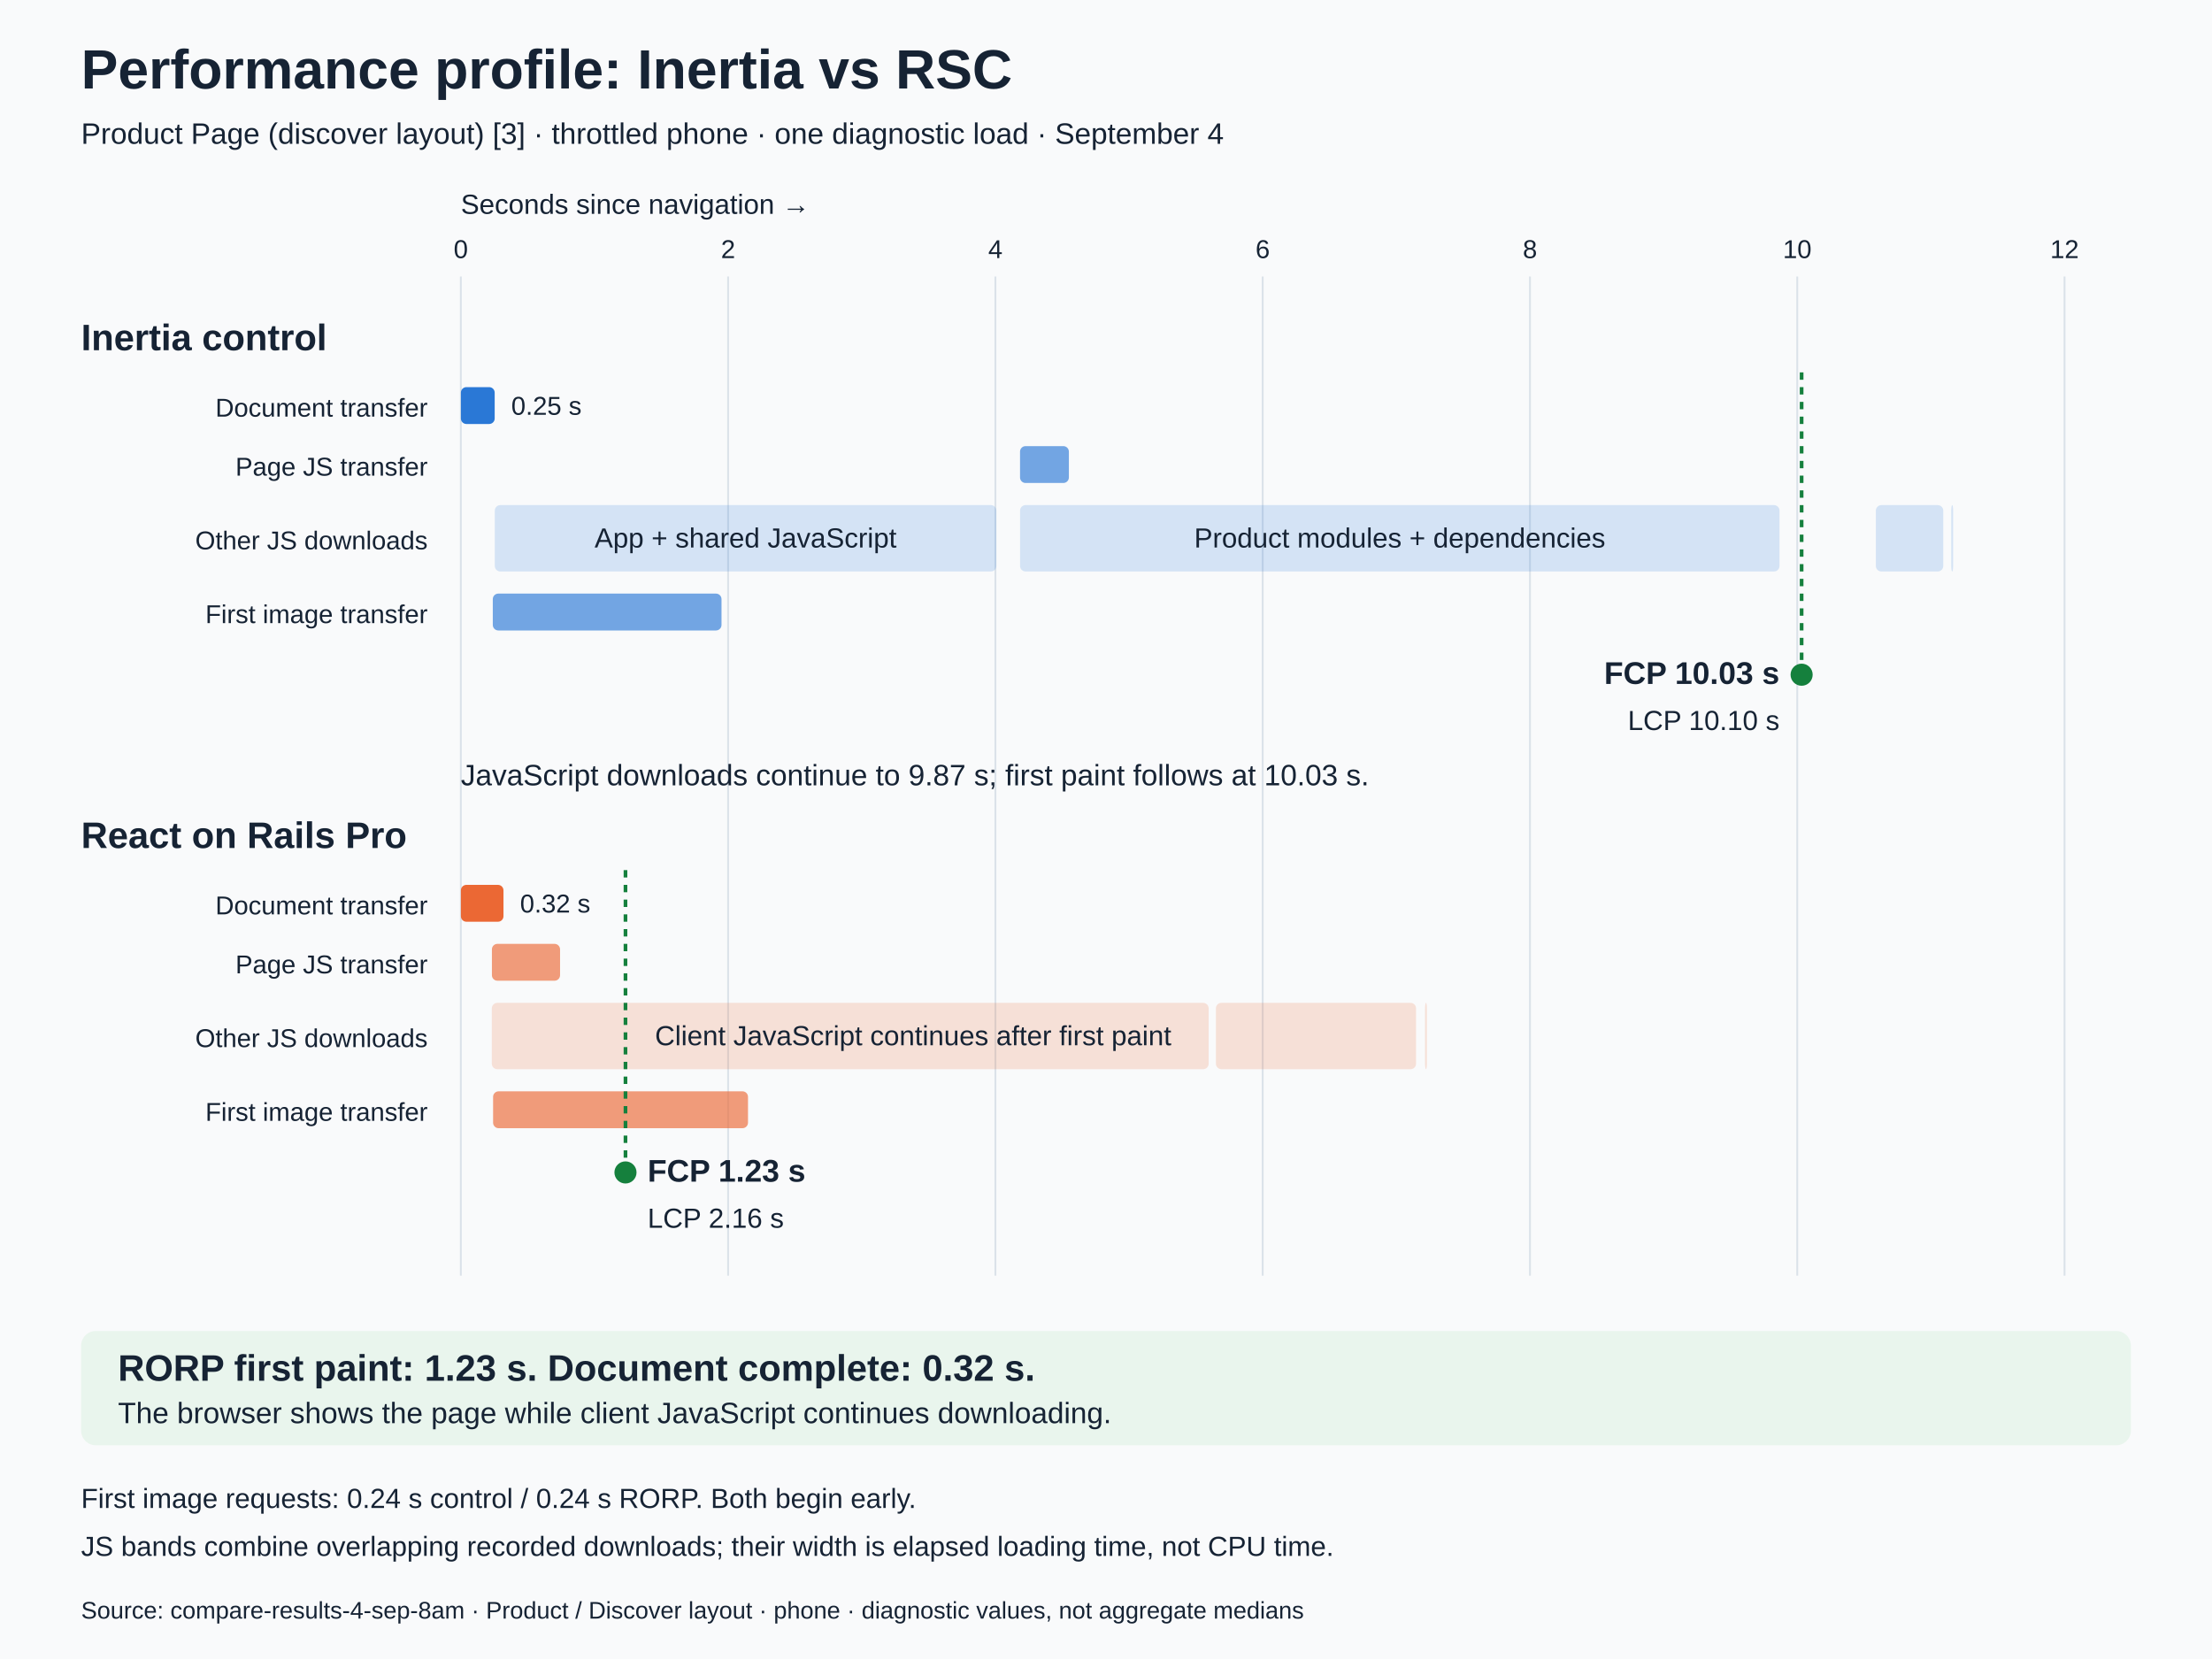
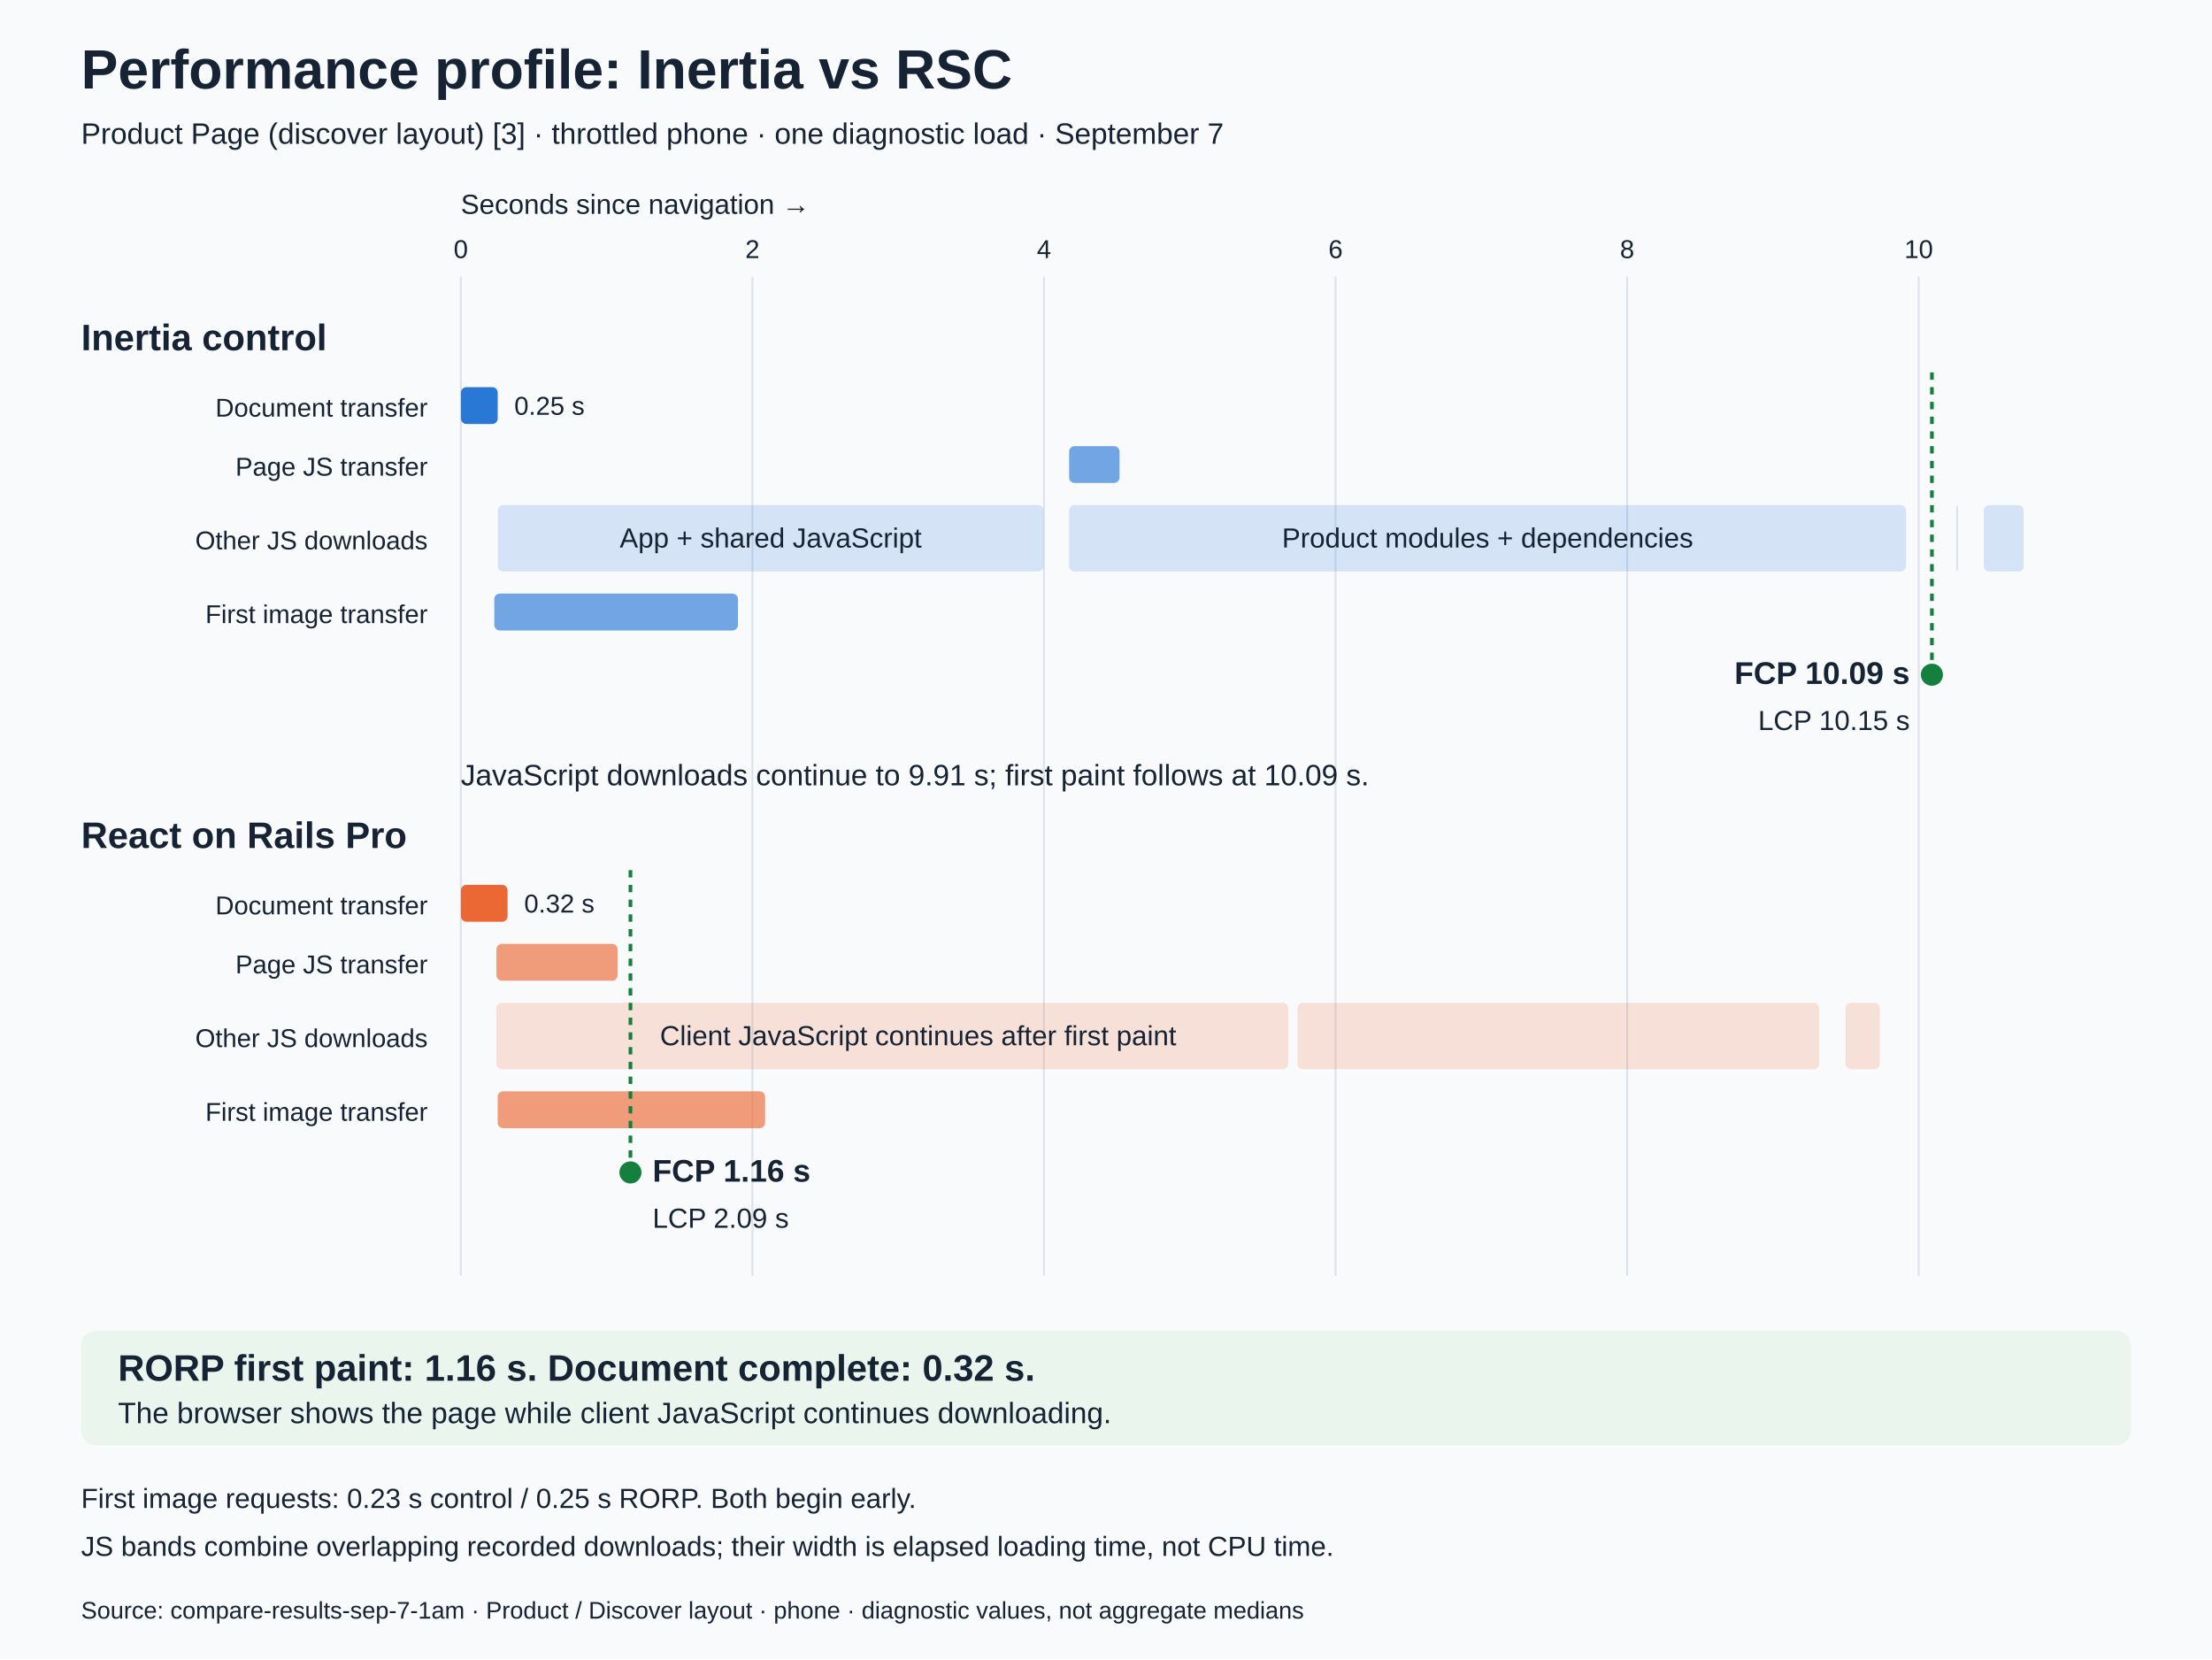
<svg xmlns="http://www.w3.org/2000/svg" width="1200" height="900" aria-labelledby="title description" font-family="Arial,Helvetica,sans-serif">
  <path fill="#f9fafb" d="M0 0h1200v900H0z" />
  <text x="44" y="48" fill="#162334" font-size="30" font-weight="700">Performance profile: Inertia vs RSC</text>
-   <text x="44" y="78" fill="#162334" font-size="16">Product Page (discover layout) [3] · throttled phone · one diagnostic load · September 4</text>
+   <text x="44" y="78" fill="#162334" font-size="16">Product Page (discover layout) [3] · throttled phone · one diagnostic load · September 7</text>
  <text x="250" y="116" fill="#162334" font-size="15">Seconds since navigation →</text>
  <path stroke="#dbe2e9" d="M250 150v542" />
  <text x="250" y="140" fill="#162334" font-size="14" text-anchor="middle">0</text>
-   <path stroke="#dbe2e9" d="M395 150v542" />
-   <text x="395" y="140" fill="#162334" font-size="14" text-anchor="middle">2</text>
-   <path stroke="#dbe2e9" d="M540 150v542" />
-   <text x="540" y="140" fill="#162334" font-size="14" text-anchor="middle">4</text>
-   <path stroke="#dbe2e9" d="M685 150v542" />
-   <text x="685" y="140" fill="#162334" font-size="14" text-anchor="middle">6</text>
-   <path stroke="#dbe2e9" d="M830 150v542" />
-   <text x="830" y="140" fill="#162334" font-size="14" text-anchor="middle">8</text>
-   <path stroke="#dbe2e9" d="M975 150v542" />
-   <text x="975" y="140" fill="#162334" font-size="14" text-anchor="middle">10</text>
-   <path stroke="#dbe2e9" d="M1120 150v542" />
-   <text x="1120" y="140" fill="#162334" font-size="14" text-anchor="middle">12</text>
+   <path stroke="#dbe2e9" d="M408.182 150v542" />
+   <text x="408.182" y="140" fill="#162334" font-size="14" text-anchor="middle">2</text>
+   <path stroke="#dbe2e9" d="M566.364 150v542" />
+   <text x="566.364" y="140" fill="#162334" font-size="14" text-anchor="middle">4</text>
+   <path stroke="#dbe2e9" d="M724.545 150v542" />
+   <text x="724.545" y="140" fill="#162334" font-size="14" text-anchor="middle">6</text>
+   <path stroke="#dbe2e9" d="M882.727 150v542" />
+   <text x="882.727" y="140" fill="#162334" font-size="14" text-anchor="middle">8</text>
+   <path stroke="#dbe2e9" d="M1040.909 150v542" />
+   <text x="1040.909" y="140" fill="#162334" font-size="14" text-anchor="middle">10</text>
  <text x="44" y="190" fill="#162334" font-size="20" font-weight="700">Inertia control</text>
  <text x="232" y="226" fill="#162334" font-size="14" text-anchor="end">Document transfer</text>
-   <rect width="18.342" height="20" x="250.025" y="210" fill="#2a78d6" rx="3" />
+   <rect width="19.96" height="20" x="250.045" y="210" fill="#2a78d6" rx="3" />
  <text x="232" y="258" fill="#162334" font-size="14" text-anchor="end">Page JS transfer</text>
-   <rect width="26.499" height="20" x="553.361" y="242" fill="#2a78d6" opacity=".65" rx="3" />
+   <rect width="27.343" height="20" x="580.004" y="242" fill="#2a78d6" opacity=".65" rx="3" />
  <text x="232" y="338" fill="#162334" font-size="14" text-anchor="end">First image transfer</text>
-   <rect width="124.076" height="20" x="267.34" y="322" fill="#2a78d6" opacity=".65" rx="3" />
+   <rect width="132.206" height="20" x="268.149" y="322" fill="#2a78d6" opacity=".65" rx="3" />
  <text x="232" y="298" fill="#162334" font-size="14" text-anchor="end">Other JS downloads</text>
-   <rect width="272.094" height="36" x="268.428" y="274" fill="#2a78d6" opacity=".18" rx="3" />
-   <rect width="411.995" height="36" x="553.376" y="274" fill="#2a78d6" opacity=".18" rx="3" />
-   <rect width="36.556" height="36" x="1017.646" y="274" fill="#2a78d6" opacity=".18" rx="3" />
-   <rect width="1" height="36" x="1058.552" y="274" fill="#2a78d6" opacity=".18" rx="3" />
-   <text x="404.475" y="297" fill="#162334" font-size="15" text-anchor="middle">App + shared JavaScript</text>
-   <text x="759.373" y="297" fill="#162334" font-size="15" text-anchor="middle">Product modules + dependencies</text>
-   <text x="250" y="426" fill="#162334" font-size="16">JavaScript downloads continue to 9.87 s; first paint follows at 10.03 s.</text>
-   <path stroke="#15803d" stroke-dasharray="4 4" stroke-width="2" d="M977.369 202v164" />
-   <circle cx="977.369" cy="366" r="6" fill="#15803d" />
-   <text x="965.369" y="371" fill="#162334" font-size="17" font-weight="700" text-anchor="end">FCP 10.03 s</text>
-   <text x="965.369" y="396" fill="#162334" font-size="15" text-anchor="end">LCP 10.10 s</text>
-   <text x="277.367" y="225" fill="#162334" font-size="14">0.25 s</text>
+   <rect width="296.076" height="36" x="270.062" y="274" fill="#2a78d6" opacity=".18" rx="3" />
+   <rect width="453.98" height="36" x="580.021" y="274" fill="#2a78d6" opacity=".18" rx="3" />
+   <rect width="1" height="36" x="1061.248" y="274" fill="#2a78d6" opacity=".18" rx="3" />
+   <rect width="21.691" height="36" x="1076.166" y="274" fill="#2a78d6" opacity=".18" rx="3" />
+   <text x="418.1" y="297" fill="#162334" font-size="15" text-anchor="middle">App + shared JavaScript</text>
+   <text x="807.011" y="297" fill="#162334" font-size="15" text-anchor="middle">Product modules + dependencies</text>
+   <text x="250" y="426" fill="#162334" font-size="16">JavaScript downloads continue to 9.91 s; first paint follows at 10.09 s.</text>
+   <path stroke="#15803d" stroke-dasharray="4 4" stroke-width="2" d="M1048.051 202v164" />
+   <circle cx="1048.051" cy="366" r="6" fill="#15803d" />
+   <text x="1036.051" y="371" fill="#162334" font-size="17" font-weight="700" text-anchor="end">FCP 10.09 s</text>
+   <text x="1036.051" y="396" fill="#162334" font-size="15" text-anchor="end">LCP 10.15 s</text>
+   <text x="279.005" y="225" fill="#162334" font-size="14">0.25 s</text>
  <text x="44" y="460" fill="#162334" font-size="20" font-weight="700">React on Rails Pro</text>
  <text x="232" y="496" fill="#162334" font-size="14" text-anchor="end">Document transfer</text>
-   <rect width="23.109" height="20" x="250.024" y="480" fill="#eb6834" rx="3" />
+   <rect width="25.321" height="20" x="250.043" y="480" fill="#eb6834" rx="3" />
  <text x="232" y="528" fill="#162334" font-size="14" text-anchor="end">Page JS transfer</text>
-   <rect width="36.976" height="20" x="266.855" y="512" fill="#eb6834" opacity=".65" rx="3" />
+   <rect width="65.755" height="20" x="269.311" y="512" fill="#eb6834" opacity=".65" rx="3" />
  <text x="232" y="608" fill="#162334" font-size="14" text-anchor="end">First image transfer</text>
-   <rect width="138.285" height="20" x="267.5" y="592" fill="#eb6834" opacity=".65" rx="3" />
+   <rect width="145.081" height="20" x="269.99" y="592" fill="#eb6834" opacity=".65" rx="3" />
  <text x="232" y="568" fill="#162334" font-size="14" text-anchor="end">Other JS downloads</text>
-   <rect width="388.888" height="36" x="266.802" y="544" fill="#eb6834" opacity=".18" rx="3" />
-   <rect width="108.58" height="36" x="659.622" y="544" fill="#eb6834" opacity=".18" rx="3" />
-   <rect width="1" height="36" x="773.086" y="544" fill="#eb6834" opacity=".18" rx="3" />
-   <text x="355.318" y="567" fill="#162334" font-size="15">Client JavaScript continues after first paint</text>
-   <path stroke="#15803d" stroke-dasharray="4 4" stroke-width="2" d="M339.318 472v164" />
-   <circle cx="339.318" cy="636" r="6" fill="#15803d" />
-   <text x="351.318" y="641" fill="#162334" font-size="17" font-weight="700">FCP 1.23 s</text>
-   <text x="351.318" y="666" fill="#162334" font-size="15">LCP 2.16 s</text>
-   <text x="282.134" y="495" fill="#162334" font-size="14">0.32 s</text>
+   <rect width="429.684" height="36" x="269.222" y="544" fill="#eb6834" opacity=".18" rx="3" />
+   <rect width="283.052" height="36" x="703.844" y="544" fill="#eb6834" opacity=".18" rx="3" />
+   <rect width="18.58" height="36" x="1001.196" y="544" fill="#eb6834" opacity=".18" rx="3" />
+   <text x="358.015" y="567" fill="#162334" font-size="15">Client JavaScript continues after first paint</text>
+   <path stroke="#15803d" stroke-dasharray="4 4" stroke-width="2" d="M342.015 472v164" />
+   <circle cx="342.015" cy="636" r="6" fill="#15803d" />
+   <text x="354.015" y="641" fill="#162334" font-size="17" font-weight="700">FCP 1.16 s</text>
+   <text x="354.015" y="666" fill="#162334" font-size="15">LCP 2.09 s</text>
+   <text x="284.364" y="495" fill="#162334" font-size="14">0.32 s</text>
  <rect width="1112" height="62" x="44" y="722" fill="#e9f5ed" rx="8" />
-   <text x="64" y="749" fill="#162334" font-size="20" font-weight="700">RORP first paint: 1.23 s. Document complete: 0.32 s.</text>
+   <text x="64" y="749" fill="#162334" font-size="20" font-weight="700">RORP first paint: 1.16 s. Document complete: 0.32 s.</text>
  <text x="64" y="772" fill="#162334" font-size="16">The browser shows the page while client JavaScript continues downloading.</text>
-   <text x="44" y="818" fill="#162334" font-size="15">First image requests: 0.24 s control / 0.24 s RORP. Both begin early.</text>
+   <text x="44" y="818" fill="#162334" font-size="15">First image requests: 0.23 s control / 0.25 s RORP. Both begin early.</text>
  <text x="44" y="844" fill="#162334" font-size="15">JS bands combine overlapping recorded downloads; their width is elapsed loading time, not CPU time.</text>
-   <text x="44" y="878" fill="#162334" font-size="13">Source: compare-results-4-sep-8am · Product / Discover layout · phone · diagnostic values, not aggregate medians</text>
+   <text x="44" y="878" fill="#162334" font-size="13">Source: compare-results-sep-7-1am · Product / Discover layout · phone · diagnostic values, not aggregate medians</text>
</svg>
